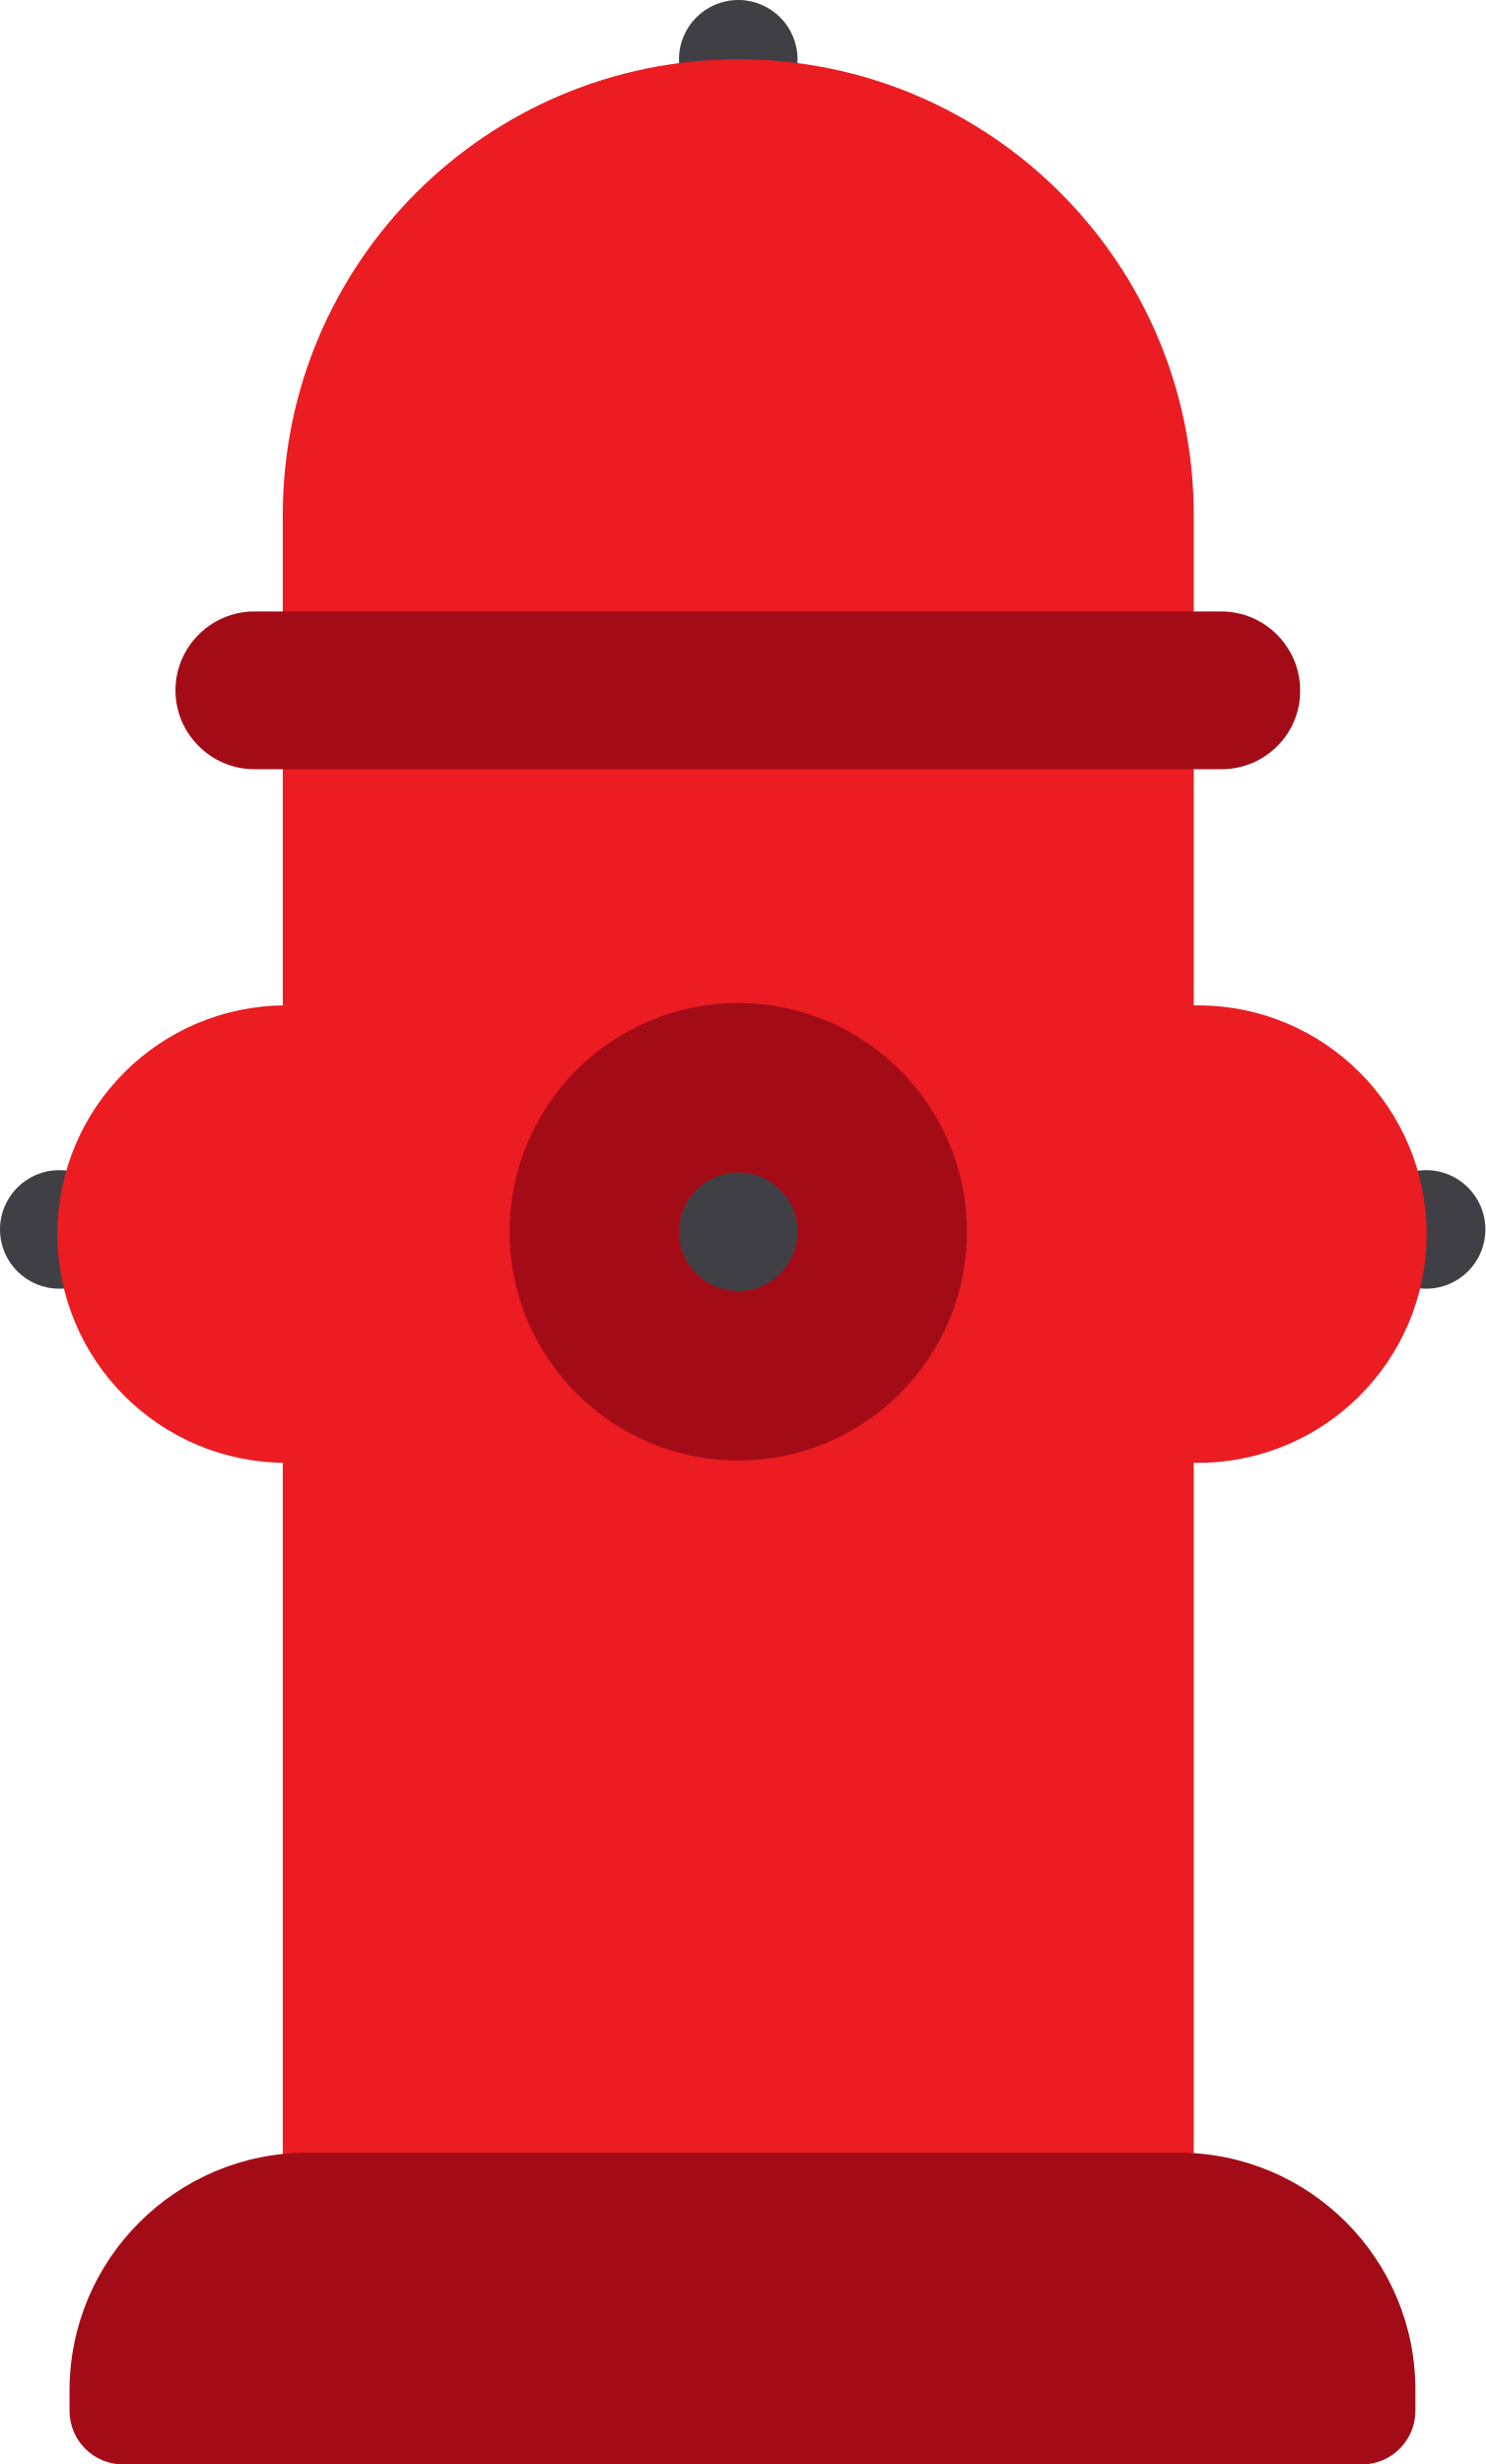
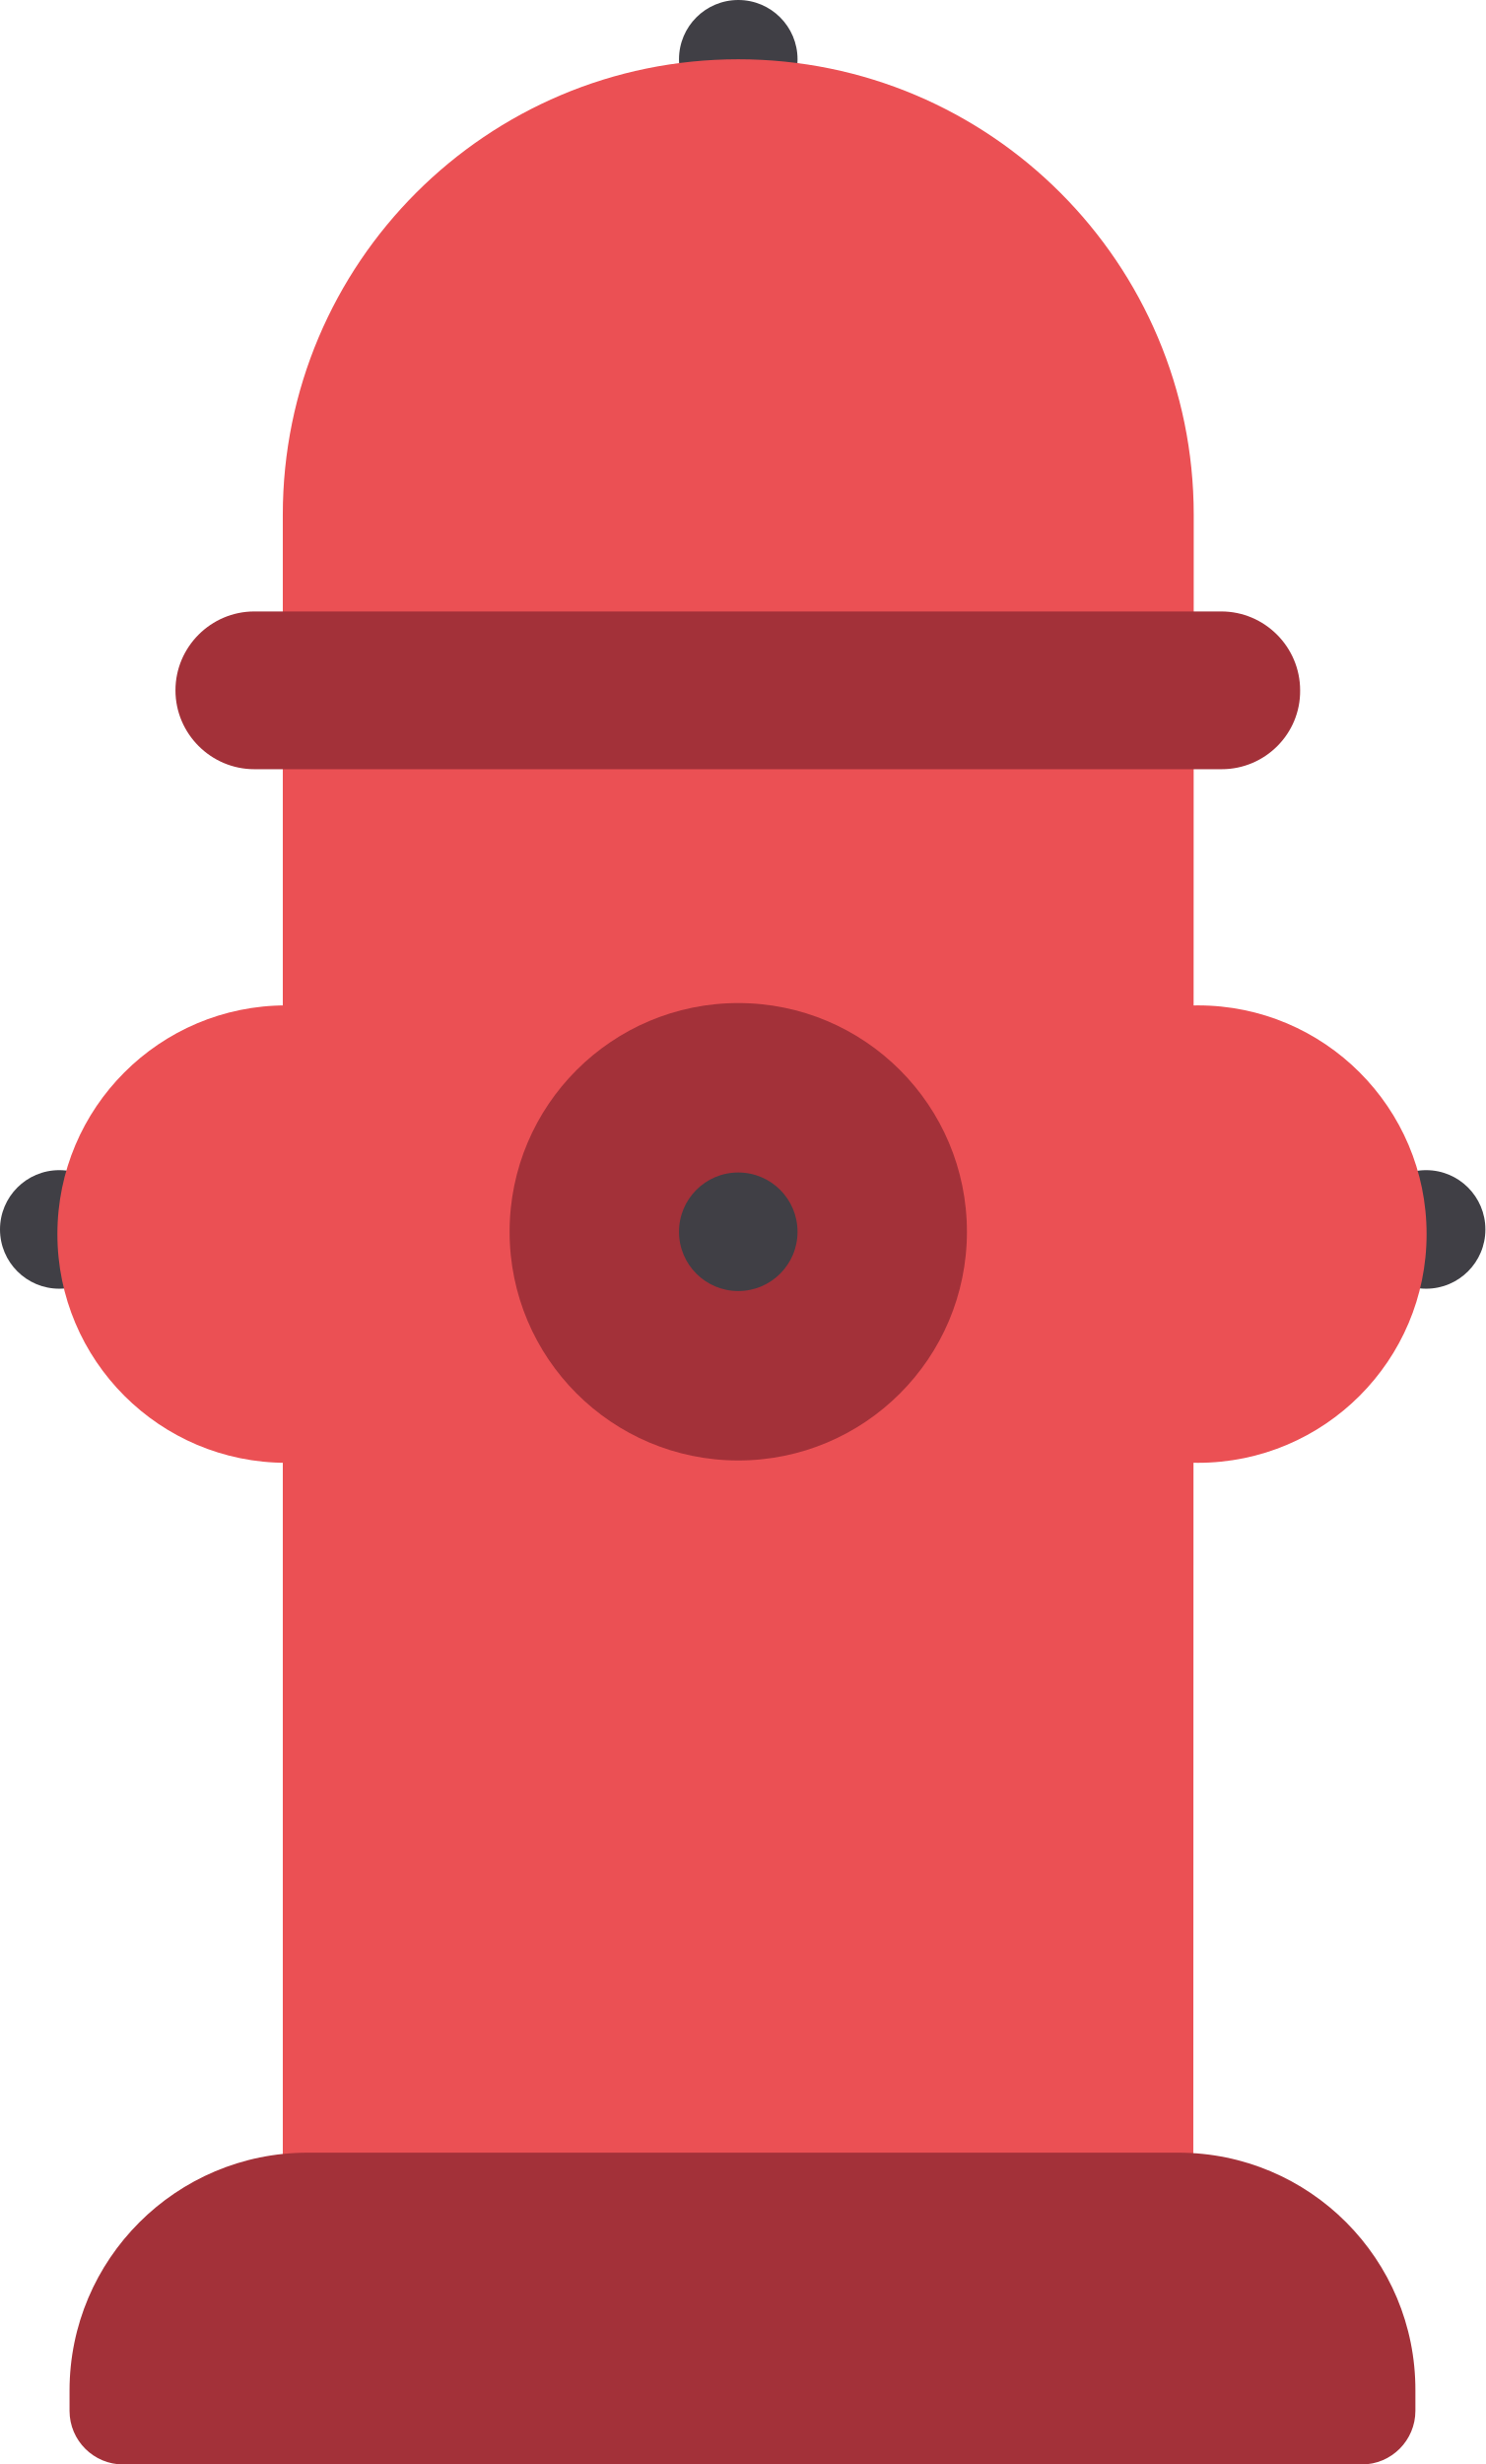
<svg xmlns="http://www.w3.org/2000/svg" version="1.1" id="Layer_1" x="0px" y="0px" viewBox="0 0 318.4 527.9" style="enable-background:new 0 0 318.4 527.9;" xml:space="preserve">
  <style type="text/css">
	.st0{fill:#403F45;}
- 	.st1{fill:#EB1C22;}
- 	.st2{fill:#A30C17;}
+ 	.st1{fill:#EB5054;}
+ 	.st2{fill:#A33139;}
</style>
  <circle class="st0" cx="158.2" cy="12.7" r="12.7" />
-   <path class="st1" d="M255.7,499.3H60.6v-389c0-53.9,43.7-97.6,97.6-97.6h0c53.9,0,97.6,43.7,97.6,97.6V499.3z" />
+   <path class="st1" d="M255.7,499.3H60.6v-389c0-53.9,43.7-97.6,97.6-97.6l0,0c53.9,0,97.6,43.7,97.6,97.6L255.7,499.3L255.7,499.3z" />
  <path class="st2" d="M252.5,461.2H65.9c-28.1,0-51,22.8-51,51v4.3c0,6.4,5.2,11.5,11.5,11.5h265.4c6.4,0,11.5-5.2,11.5-11.5v-4.3  C303.4,484,280.6,461.2,252.5,461.2z" />
  <circle class="st0" cx="12.7" cy="263.4" r="12.7" />
  <circle class="st0" cx="305.6" cy="263.4" r="12.7" />
  <circle class="st1" cx="61.3" cy="264.4" r="49" />
  <circle class="st2" cx="158.2" cy="263.9" r="49" />
  <circle class="st1" cx="256.7" cy="264.4" r="49" />
  <circle class="st0" cx="158.2" cy="263.9" r="12.7" />
-   <path class="st2" d="M261.8,164.8H54.5c-9.3,0-16.9-7.6-16.9-16.9v0c0-9.3,7.6-16.9,16.9-16.9h207.2c9.3,0,16.9,7.6,16.9,16.9v0  C278.7,157.2,271.1,164.8,261.8,164.8z" />
+   <path class="st2" d="M261.8,164.8H54.5c-9.3,0-16.9-7.6-16.9-16.9l0,0c0-9.3,7.6-16.9,16.9-16.9h207.2c9.3,0,16.9,7.6,16.9,16.9l0,0  C278.7,157.2,271.1,164.8,261.8,164.8z" />
</svg>
